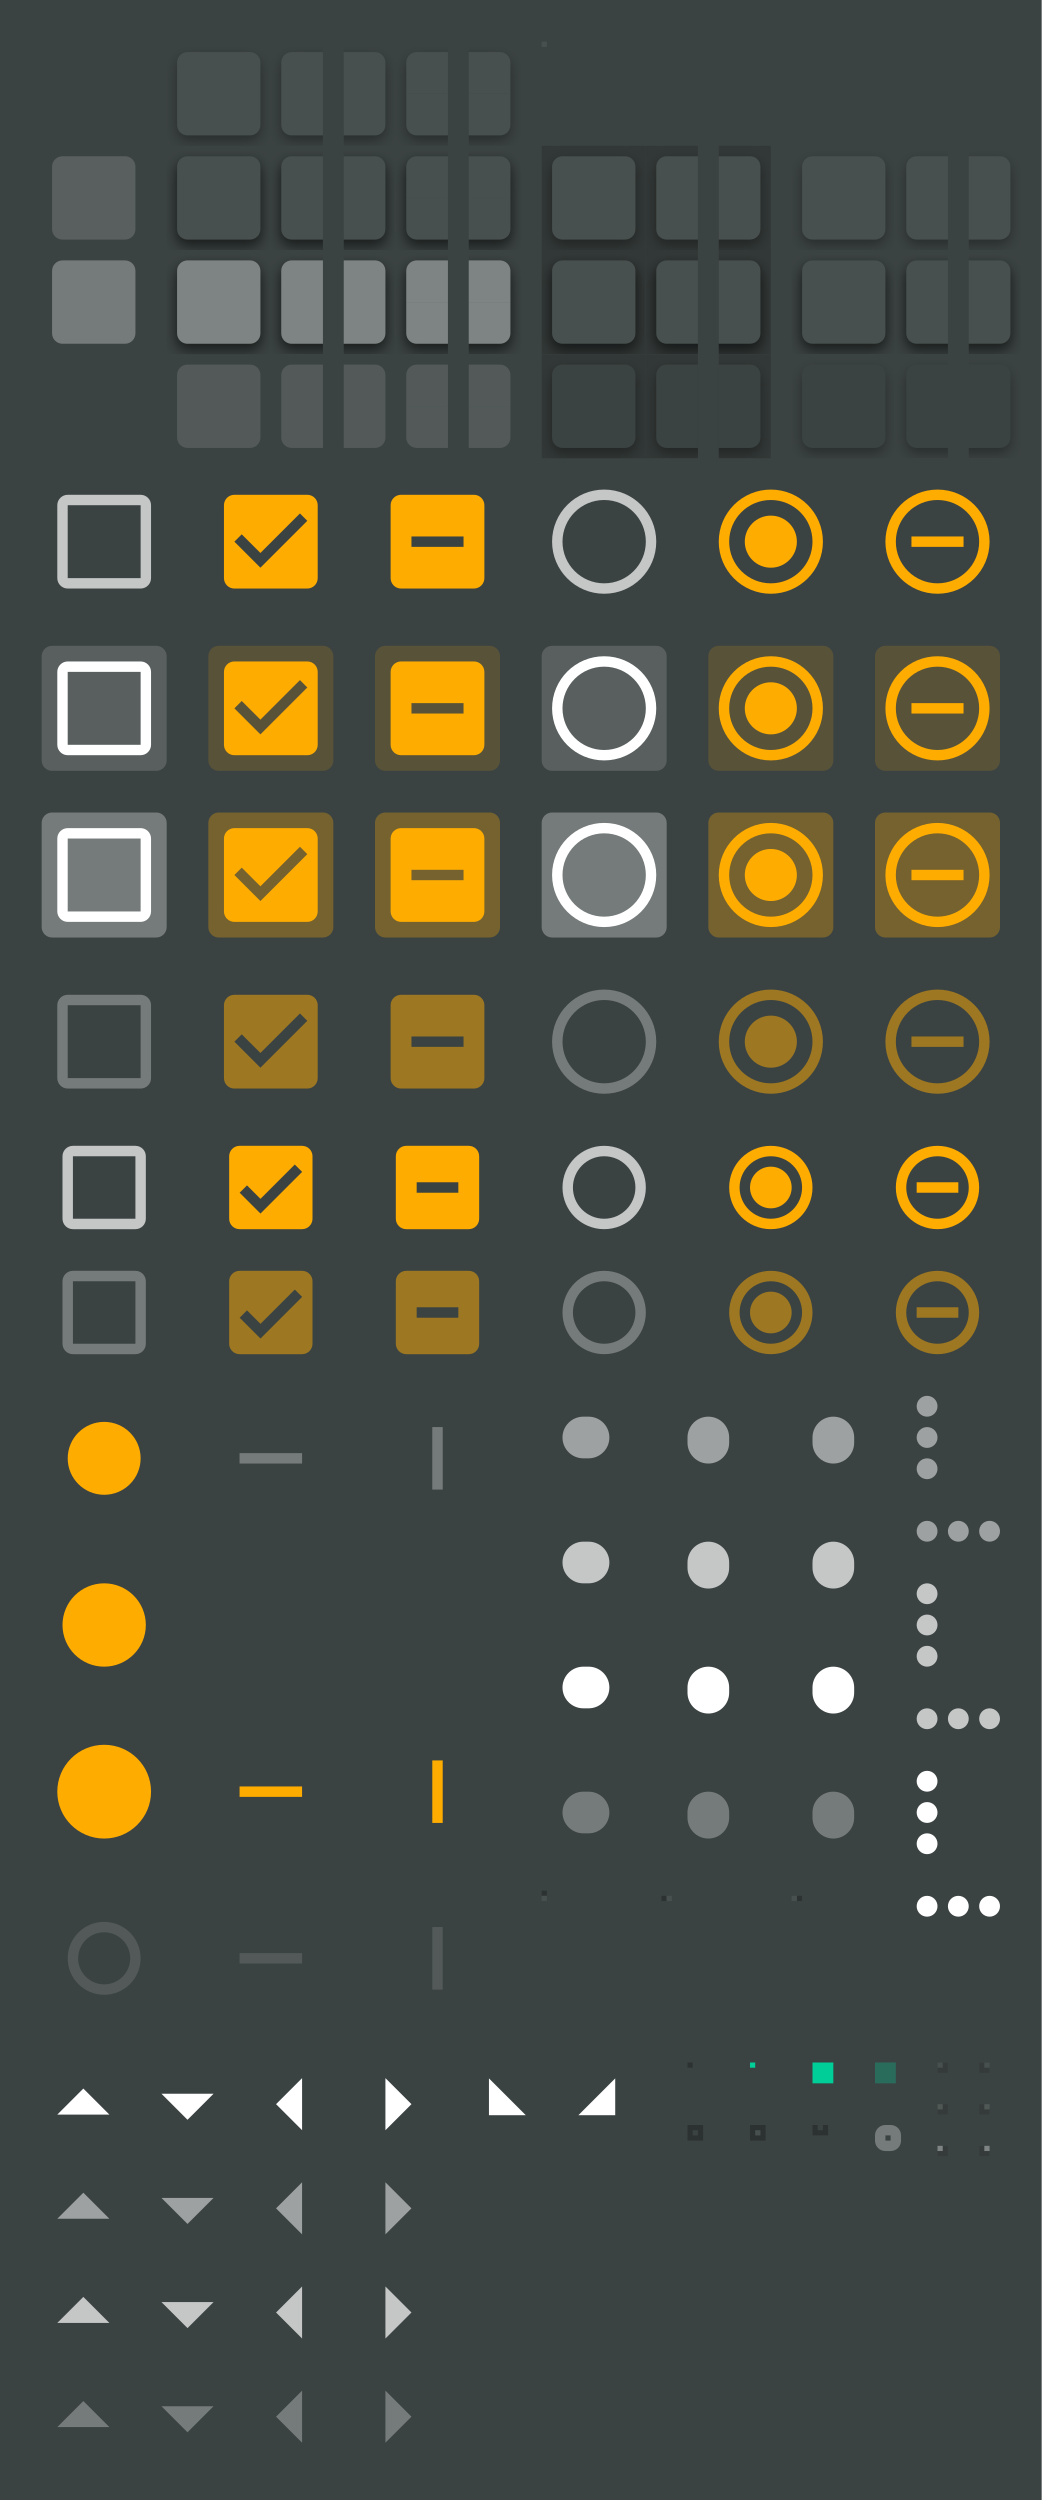
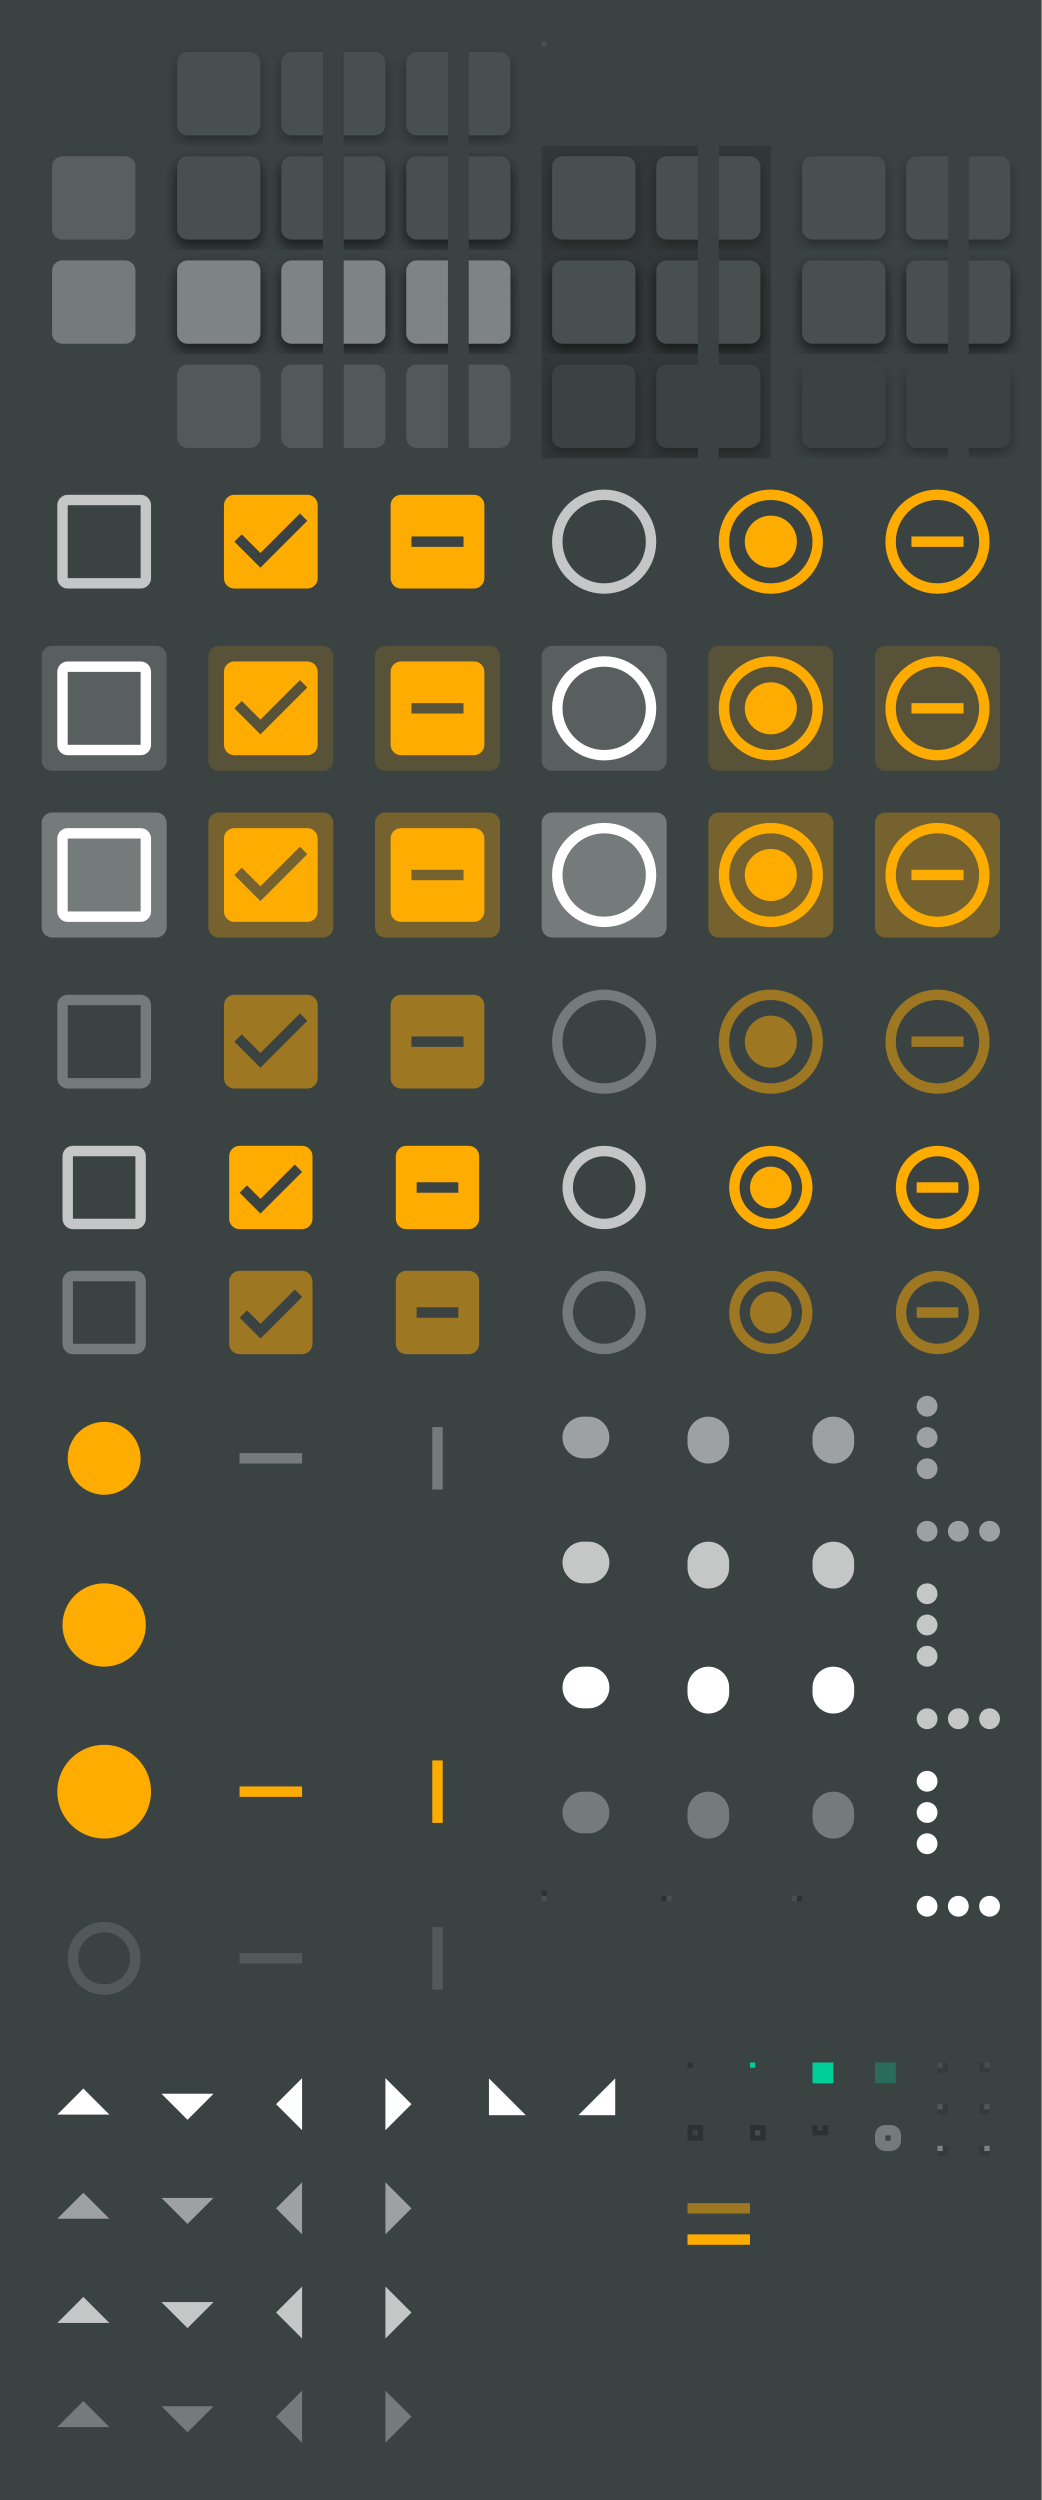
<svg xmlns="http://www.w3.org/2000/svg" xmlns:xlink="http://www.w3.org/1999/xlink" width="200" height="480" viewBox="0 0 200 480" version="1.1" id="svg571">
  <rect width="200" height="480" fill="url(#color-bg)" id="rect6" />
  <defs id="defs418">
    <linearGradient id="color-fg">
      <stop stop-color="#FFFFFF" id="stop8" />
    </linearGradient>
    <linearGradient id="color-fg-disabled">
      <stop stop-color="#FFFFFF" stop-opacity="0.5" id="stop11" />
    </linearGradient>
    <linearGradient id="color-fg-secondary">
      <stop stop-color="#FFFFFF" stop-opacity="0.7" id="stop14" />
    </linearGradient>
    <linearGradient id="color-fg-secondary-disabled">
      <stop stop-color="#FFFFFF" stop-opacity="0.3" id="stop17" />
    </linearGradient>
    <linearGradient id="color-divider">
      <stop stop-color="#FFFFFF" stop-opacity="0.12" id="stop20" />
    </linearGradient>
    <linearGradient id="color-primary">
      <stop stop-color="#00CE99" id="stop23" />
    </linearGradient>
    <linearGradient id="color-accent">
      <stop stop-color="#FFAC00" id="stop26" />
    </linearGradient>
    <linearGradient id="color-accent-insensitive">
      <stop stop-color="#FFAC00" stop-opacity="0.5" id="stop29" />
    </linearGradient>
    <linearGradient id="color-bg">
      <stop stop-color="#3b4342" id="stop32" />
    </linearGradient>
    <linearGradient id="color-bg-lighter">
      <stop stop-color="#47504e" id="stop35" />
    </linearGradient>
    <linearGradient id="color-base">
      <stop stop-color="#47504e" id="stop38" />
    </linearGradient>
    <linearGradient id="color-base-alt">
      <stop stop-color="#3b4342" id="stop41" />
    </linearGradient>
    <linearGradient id="color-border">
      <stop stop-color="#000000" stop-opacity="0.26" id="stop44" />
    </linearGradient>
    <filter id="1" color-interpolation-filters="sRGB" x="0" y="0" width="1" height="1">
      <feFlood flood-color="#000000" flood-opacity="0.12" result="flood" id="feFlood47" />
      <feComposite operator="in" in="flood" in2="SourceGraphic" result="composite1" id="feComposite49" />
      <feGaussianBlur stdDeviation="1.5" in="composite1" result="blur" id="feGaussianBlur51" />
      <feOffset dx="0" dy="1" result="offset" id="feOffset53" />
      <feComposite in="SourceGraphic" in2="offset" result="fbSourceGraphic" id="feComposite55" />
      <feFlood flood-color="#000000" flood-opacity="0.24" result="flood" id="feFlood57" />
      <feComposite operator="in" in="flood" in2="fbSourceGraphic" result="composite1" id="feComposite59" />
      <feGaussianBlur stdDeviation="1" in="composite1" result="blur" id="feGaussianBlur61" />
      <feOffset dx="0" dy="1" result="offset" id="feOffset63" />
      <feComposite in="fbSourceGraphic" in2="offset" result="composite2" id="feComposite65" />
    </filter>
    <rect id="1x1" width="1" height="1" />
    <rect id="2x2" width="2" height="2" />
    <rect id="4x4" width="4" height="4" />
    <rect id="16x16" width="16" height="16" opacity="0" />
    <rect id="17x17" width="17" height="17" opacity="0" />
    <rect id="24x24" width="24" height="24" opacity="0" />
    <clipPath id="left">
      <rect width="10" height="20" id="rect74" />
    </clipPath>
    <clipPath id="right">
      <rect width="10" height="20" x="10" id="rect77" />
    </clipPath>
    <clipPath id="left-top">
      <rect width="10" height="10" id="rect80" />
    </clipPath>
    <clipPath id="left-bottom">
      <rect width="10" height="10" y="10" id="rect83" />
    </clipPath>
    <clipPath id="right-top">
      <rect width="10" height="10" x="10" id="rect86" />
    </clipPath>
    <clipPath id="right-bottom">
      <rect width="10" height="10" x="10" y="10" id="rect89" />
    </clipPath>
    <g id="base-box">
      <rect width="20" height="20" opacity="0" id="rect92" />
      <rect x="2" y="2" width="16" height="16" rx="2" ry="2" id="rect94" />
    </g>
    <use xlink:href="#base-box" id="base-flat-button" fill="url(#color-fg)" opacity="0" />
    <use xlink:href="#base-box" id="base-flat-button-hover" fill="url(#color-fg)" opacity="0.15" />
    <use xlink:href="#base-box" id="base-flat-button-active" fill="url(#color-fg)" opacity="0.3" />
    <use xlink:href="#base-box" id="base-flat-button-insensitive" fill="url(#color-fg)" opacity="0" />
    <use xlink:href="#base-box" id="base-button" fill="url(#color-bg-lighter)" filter="url(#1)" />
    <use xlink:href="#base-button" id="base-button-hover" filter="url(#1)" />
    <g id="base-button-active">
      <use xlink:href="#base-button-hover" id="use103" />
      <use xlink:href="#base-flat-button-active" id="use105" />
    </g>
    <use xlink:href="#base-box" id="base-button-insensitive" fill="url(#color-divider)" />
    <use xlink:href="#1x1" id="base-entry-background" fill="url(#color-base)" />
    <use xlink:href="#1x1" id="base-entry-background-insensitive" fill="url(#color-base-alt)" />
    <use xlink:href="#base-box" id="base-entry-box" fill="url(#color-base)" filter="url(#1)" />
    <use xlink:href="#base-entry-box" id="base-entry-box-active" filter="url(#1)" />
    <use xlink:href="#base-box" id="base-entry-box-insensitive" fill="url(#color-base-alt)" filter="url(#1)" />
    <rect id="background-fill" width="20" height="20" />
    <g id="base-entry">
      <use xlink:href="#background-fill" id="use115" />
      <use xlink:href="#base-entry-box" id="use117" />
    </g>
    <g id="base-entry-active">
      <use xlink:href="#background-fill" id="use120" />
      <use xlink:href="#base-entry-box-active" id="use122" />
    </g>
    <g id="base-entry-insensitive">
      <use xlink:href="#background-fill" id="use125" />
      <use xlink:href="#base-entry-box-insensitive" id="use127" />
    </g>
    <use clip-path="url(#left)" xlink:href="#base-button" id="base-combo-rtl-button" />
    <use clip-path="url(#left)" xlink:href="#base-button-hover" id="base-combo-rtl-button-hover" />
    <use clip-path="url(#left)" xlink:href="#base-button-active" id="base-combo-rtl-button-active" />
    <use clip-path="url(#left)" xlink:href="#base-button-insensitive" id="base-combo-rtl-button-insensitive" />
    <use clip-path="url(#right)" xlink:href="#base-button" id="base-combo-ltr-button" />
    <use clip-path="url(#right)" xlink:href="#base-button-hover" id="base-combo-ltr-button-hover" />
    <use clip-path="url(#right)" xlink:href="#base-button-active" id="base-combo-ltr-button-active" />
    <use clip-path="url(#right)" xlink:href="#base-button-insensitive" id="base-combo-ltr-button-insensitive" />
    <use clip-path="url(#left-top)" xlink:href="#base-button" id="base-spin-rtl-up" />
    <use clip-path="url(#left-top)" xlink:href="#base-button-hover" id="base-spin-rtl-up-hover" />
    <use clip-path="url(#left-top)" xlink:href="#base-button-active" id="base-spin-rtl-up-active" />
    <use clip-path="url(#left-top)" xlink:href="#base-button-insensitive" id="base-spin-rtl-up-insensitive" />
    <use clip-path="url(#left-bottom)" xlink:href="#base-button" id="base-spin-rtl-down" />
    <use clip-path="url(#left-bottom)" xlink:href="#base-button-hover" id="base-spin-rtl-down-hover" />
    <use clip-path="url(#left-bottom)" xlink:href="#base-button-active" id="base-spin-rtl-down-active" />
    <use clip-path="url(#left-bottom)" xlink:href="#base-button-insensitive" id="base-spin-rtl-down-insensitive" />
    <use clip-path="url(#right-top)" xlink:href="#base-button" id="base-spin-ltr-up" />
    <use clip-path="url(#right-top)" xlink:href="#base-button-hover" id="base-spin-ltr-up-hover" />
    <use clip-path="url(#right-top)" xlink:href="#base-button-active" id="base-spin-ltr-up-active" />
    <use clip-path="url(#right-top)" xlink:href="#base-button-insensitive" id="base-spin-ltr-up-insensitive" />
    <use clip-path="url(#right-bottom)" xlink:href="#base-button" id="base-spin-ltr-down" />
    <use clip-path="url(#right-bottom)" xlink:href="#base-button-hover" id="base-spin-ltr-down-hover" />
    <use clip-path="url(#right-bottom)" xlink:href="#base-button-active" id="base-spin-ltr-down-active" />
    <use clip-path="url(#right-bottom)" xlink:href="#base-button-insensitive" id="base-spin-ltr-down-insensitive" />
    <use clip-path="url(#left)" xlink:href="#base-entry" id="base-combo-ltr-entry" />
    <use clip-path="url(#left)" xlink:href="#base-entry-active" id="base-combo-ltr-entry-active" />
    <use clip-path="url(#left)" xlink:href="#base-entry-insensitive" id="base-combo-ltr-entry-insensitive" />
    <use clip-path="url(#right)" xlink:href="#base-entry" id="base-combo-rtl-entry" />
    <use clip-path="url(#right)" xlink:href="#base-entry-active" id="base-combo-rtl-entry-active" />
    <use clip-path="url(#right)" xlink:href="#base-entry-insensitive" id="base-combo-rtl-entry-insensitive" />
    <path id="checkbox-unchecked-path" d="M19 5v14H5V5h14m0-2H5c-1.1 0-2 .9-2 2v14c0 1.1.9 2 2 2h14c1.1 0 2-.9 2-2V5c0-1.1-.9-2-2-2z" />
    <path id="checkbox-checked-path" d="M19 3H5c-1.11 0-2 .9-2 2v14c0 1.1.89 2 2 2h14c1.11 0 2-.9 2-2V5c0-1.1-.89-2-2-2zm-9 14l-5-5 1.41-1.41L10 14.17l7.59-7.59L19 8l-9 9z" />
    <path id="checkbox-mixed-path" d="M19 3H5c-1.1 0-2 .9-2 2v14c0 1.1.9 2 2 2h14c1.1 0 2-.9 2-2V5c0-1.1-.9-2-2-2zm-2 10H7v-2h10v2z" />
    <path id="radio-unchecked-path" d="M12 2C6.48 2 2 6.48 2 12s4.48 10 10 10 10-4.48 10-10S17.52 2 12 2zm0 18c-4.42 0-8-3.58-8-8s3.58-8 8-8 8 3.58 8 8-3.58 8-8 8z" />
    <path id="radio-checked-path" d="M12 7c-2.76 0-5 2.24-5 5s2.24 5 5 5 5-2.24 5-5-2.24-5-5-5zm0-5C6.48 2 2 6.48 2 12s4.48 10 10 10 10-4.48 10-10S17.52 2 12 2zm0 18c-4.42 0-8-3.58-8-8s3.58-8 8-8 8 3.58 8 8-3.58 8-8 8z" />
    <path id="radio-mixed-path" d="m12 2c-5.52 0-10 4.48-10 10s4.48 10 10 10 10-4.48 10-10-4.48-10-10-10zm0 2c4.42 0 8 3.58 8 8s-3.58 8-8 8-8-3.58-8-8 3.58-8 8-8zm-5 7v2h10v-2h-10z" />
    <path id="menu-checkbox-unchecked-path" d="m2 0a2 2 0 0 0 -2 2v12a2 2 0 0 0 2 2h12a2 2 0 0 0 2 -2v-12a2 2 0 0 0 -2 -2h-12zm0 2h12v12h-12v-12z" />
    <path id="menu-checkbox-checked-path" d="m2 0a2 2 0 0 0 -2 2v12a2 2 0 0 0 2 2h12a2 2 0 0 0 2 -2v-12a2 2 0 0 0 -2 -2h-12zm10.6 3.59l1.41 1.41-8 8-4-4 1.41-1.41 2.59 2.59 6.59-6.59z" />
    <path id="menu-checkbox-mixed-path" d="m2 0a2 2 0 0 0 -2 2v12a2 2 0 0 0 2 2h12a2 2 0 0 0 2 -2v-12a2 2 0 0 0 -2 -2h-12zm2 7h8v2h-8v-2z" />
    <path id="menu-radio-unchecked-path" d="m8 0a8 8 0 0 0 -8 8 8 8 0 0 0 8 8 8 8 0 0 0 8 -8 8 8 0 0 0 -8 -8zm0 2a6 6 0 0 1 6 6 6 6 0 0 1 -6 6 6 6 0 0 1 -6 -6 6 6 0 0 1 6 -6z" />
    <path id="menu-radio-checked-path" d="m8 0a8 8 0 0 0 -8 8 8 8 0 0 0 8 8 8 8 0 0 0 8 -8 8 8 0 0 0 -8 -8zm0 2a6 6 0 0 1 6 6 6 6 0 0 1 -6 6 6 6 0 0 1 -6 -6 6 6 0 0 1 6 -6zm0 2a4 4 0 0 0 -4 4 4 4 0 0 0 4 4 4 4 0 0 0 4 -4 4 4 0 0 0 -4 -4z" />
    <path id="menu-radio-mixed-path" d="m8 0a8 8 0 0 0 -8 8 8 8 0 0 0 8 8 8 8 0 0 0 8 -8 8 8 0 0 0 -8 -8zm0 2a6 6 0 0 1 6 6 6 6 0 0 1 -6 6 6 6 0 0 1 -6 -6 6 6 0 0 1 6 -6zm-4 5v2h8v-2h-8z" />
    <rect id="button-fill" width="24" height="24" rx="2" ry="2" />
    <g id="base-checkbox-unchecked">
      <use xlink:href="#button-fill" opacity="0" id="use173" />
      <use xlink:href="#checkbox-unchecked-path" id="use175" />
    </g>
    <g id="base-checkbox-unchecked-hover">
      <use xlink:href="#button-fill" opacity="0.15" id="use178" />
      <use xlink:href="#checkbox-unchecked-path" id="use180" />
    </g>
    <g id="base-checkbox-unchecked-active">
      <use xlink:href="#button-fill" opacity="0.3" id="use183" />
      <use xlink:href="#checkbox-unchecked-path" id="use185" />
    </g>
    <g id="base-checkbox-checked">
      <use xlink:href="#button-fill" opacity="0" id="use188" />
      <use xlink:href="#checkbox-checked-path" id="use190" />
    </g>
    <g id="base-checkbox-checked-hover">
      <use xlink:href="#button-fill" opacity="0.15" id="use193" />
      <use xlink:href="#checkbox-checked-path" id="use195" />
    </g>
    <g id="base-checkbox-checked-active">
      <use xlink:href="#button-fill" opacity="0.3" id="use198" />
      <use xlink:href="#checkbox-checked-path" id="use200" />
    </g>
    <g id="base-checkbox-mixed">
      <use xlink:href="#button-fill" opacity="0" id="use203" />
      <use xlink:href="#checkbox-mixed-path" id="use205" />
    </g>
    <g id="base-checkbox-mixed-hover">
      <use xlink:href="#button-fill" opacity="0.15" id="use208" />
      <use xlink:href="#checkbox-mixed-path" id="use210" />
    </g>
    <g id="base-checkbox-mixed-active">
      <use xlink:href="#button-fill" opacity="0.3" id="use213" />
      <use xlink:href="#checkbox-mixed-path" id="use215" />
    </g>
    <g id="base-radio-unchecked">
      <use xlink:href="#button-fill" opacity="0" id="use218" />
      <use xlink:href="#radio-unchecked-path" id="use220" />
    </g>
    <g id="base-radio-unchecked-hover">
      <use xlink:href="#button-fill" opacity="0.15" id="use223" />
      <use xlink:href="#radio-unchecked-path" id="use225" />
    </g>
    <g id="base-radio-unchecked-active">
      <use xlink:href="#button-fill" opacity="0.3" id="use228" />
      <use xlink:href="#radio-unchecked-path" id="use230" />
    </g>
    <g id="base-radio-checked">
      <use xlink:href="#button-fill" opacity="0" id="use233" />
      <use xlink:href="#radio-checked-path" id="use235" />
    </g>
    <g id="base-radio-checked-hover">
      <use xlink:href="#button-fill" opacity="0.15" id="use238" />
      <use xlink:href="#radio-checked-path" id="use240" />
    </g>
    <g id="base-radio-checked-active">
      <use xlink:href="#button-fill" opacity="0.3" id="use243" />
      <use xlink:href="#radio-checked-path" id="use245" />
    </g>
    <g id="base-radio-mixed">
      <use xlink:href="#button-fill" opacity="0" id="use248" />
      <use xlink:href="#radio-mixed-path" id="use250" />
    </g>
    <g id="base-radio-mixed-hover">
      <use xlink:href="#button-fill" opacity="0.15" id="use253" />
      <use xlink:href="#radio-mixed-path" id="use255" />
    </g>
    <g id="base-radio-mixed-active">
      <use xlink:href="#button-fill" opacity="0.3" id="use258" />
      <use xlink:href="#radio-mixed-path" id="use260" />
    </g>
    <g id="base-menu-checkbox-unchecked">
      <use xlink:href="#16x16" id="use263" />
      <use xlink:href="#menu-checkbox-unchecked-path" id="use265" />
    </g>
    <g id="base-menu-checkbox-checked">
      <use xlink:href="#16x16" id="use268" />
      <use xlink:href="#menu-checkbox-checked-path" id="use270" />
    </g>
    <g id="base-menu-checkbox-mixed">
      <use xlink:href="#16x16" id="use273" />
      <use xlink:href="#menu-checkbox-mixed-path" id="use275" />
    </g>
    <g id="base-menu-radio-unchecked">
      <use xlink:href="#16x16" id="use278" />
      <use xlink:href="#menu-radio-unchecked-path" id="use280" />
    </g>
    <g id="base-menu-radio-checked">
      <use xlink:href="#16x16" id="use283" />
      <use xlink:href="#menu-radio-checked-path" id="use285" />
    </g>
    <g id="base-menu-radio-mixed">
      <use xlink:href="#16x16" id="use288" />
      <use xlink:href="#menu-radio-mixed-path" id="use290" />
    </g>
    <g id="base-scale-slider">
      <use xlink:href="#24x24" id="use293" />
      <circle cx="12" cy="12" r="7" fill="url(#color-accent)" id="circle295" />
    </g>
    <g id="base-scale-slider-hover">
      <use xlink:href="#24x24" id="use298" />
      <circle cx="12" cy="12" r="8" fill="url(#color-accent)" id="circle300" />
    </g>
    <g id="base-scale-slider-active">
      <use xlink:href="#24x24" id="use303" />
      <circle cx="12" cy="12" r="9" fill="url(#color-accent)" id="circle305" />
    </g>
    <g id="base-scale-slider-insensitive">
      <use xlink:href="#24x24" id="use308" />
      <circle cx="12" cy="12" r="7" fill="url(#color-bg)" id="circle310" />
      <circle cx="12" cy="12" r="6" fill="none" stroke="url(#color-divider)" stroke-width="2" id="circle312" />
    </g>
    <g id="base-scale-horz-trough">
      <use xlink:href="#24x24" id="use315" />
      <rect width="12" height="2" x="6" y="11" id="rect317" />
    </g>
    <g id="base-scale-vert-trough">
      <use xlink:href="#24x24" id="use320" />
      <rect width="2" height="12" x="11" y="6" id="rect322" />
    </g>
    <g id="base-scrollbar-horz-slider">
      <use xlink:href="#17x17" y="-1" id="use325" />
      <rect width="9" height="8" x="4" y="4" ry="4" id="rect327" />
    </g>
    <g id="base-scrollbar-horz-trough">
      <use xlink:href="#base-border" y="-1" id="use330" />
      <use xlink:href="#base-entry-background" id="use332" />
    </g>
    <use xlink:href="#base-scrollbar-horz-slider" id="base-scrollbar-vert-ltr-slider" transform="rotate(-90 8.5 8.5)" />
    <use xlink:href="#base-scrollbar-horz-trough" id="base-scrollbar-vert-ltr-trough" transform="rotate(-90 0.5 0.5)" />
    <use xlink:href="#base-scrollbar-horz-slider" id="base-scrollbar-vert-rtl-slider" transform="rotate(90 8 8)" />
    <use xlink:href="#base-scrollbar-horz-trough" id="base-scrollbar-vert-rtl-trough" transform="rotate(90 0.5 0.5)" />
    <g id="base-handle-horz">
      <circle cx="2" cy="2" r="2" id="circle339" />
      <circle cx="8" cy="2" r="2" id="circle341" />
      <circle cx="14" cy="2" r="2" id="circle343" />
    </g>
    <use xlink:href="#base-handle-horz" id="base-handle-vert" transform="rotate(90 2 2)" />
    <path id="pan-path" d="M 13,6 8,11 3,6 Z" />
    <g id="base-pan-down">
      <use xlink:href="#16x16" id="use348" />
      <use xlink:href="#pan-path" id="use350" />
    </g>
    <g id="base-pan-up">
      <use xlink:href="#16x16" id="use353" />
      <use xlink:href="#pan-path" transform="rotate(180 8 8)" id="use355" />
    </g>
    <g id="base-pan-left">
      <use xlink:href="#16x16" id="use358" />
      <use xlink:href="#pan-path" transform="rotate(90 8 8)" id="use360" />
    </g>
    <g id="base-pan-right">
      <use xlink:href="#16x16" id="use363" />
      <use xlink:href="#pan-path" transform="rotate(-90 8 8)" id="use365" />
    </g>
    <g id="base-pan-left-semi">
      <use xlink:href="#16x16" id="use368" />
      <use xlink:href="#pan-path" transform="rotate(45 8 8)" id="use370" />
    </g>
    <g id="base-pan-right-semi">
      <use xlink:href="#16x16" id="use373" />
      <use xlink:href="#pan-path" transform="rotate(-45 8 8)" id="use375" />
    </g>
    <use xlink:href="#1x1" id="base-border" fill="url(#color-border)" />
    <use xlink:href="#1x1" id="base-tab" fill="url(#color-primary)" />
    <use xlink:href="#4x4" id="base-progressbar-progress" fill="url(#color-primary)" />
    <g id="base-progressbar-trough">
      <use xlink:href="#4x4" fill="url(#color-bg)" id="use381" />
      <use xlink:href="#base-progressbar-progress" opacity="0.3" id="use383" />
    </g>
    <rect id="base-frame" x="0.5" y="0.5" width="2" height="2" fill="none" stroke="url(#color-border)" stroke-width="1" />
    <g id="base-frame-notebook">
      <rect width="3" height="3" fill="url(#color-border)" id="rect387" />
      <use xlink:href="#1x1" x="1" y="1" fill="url(#color-base)" id="use389" />
    </g>
    <g id="base-frame-inline">
      <rect width="3" height="2" fill="url(#color-border)" id="rect392" />
      <use xlink:href="#1x1" x="1" fill="url(#color-base-alt)" id="use394" />
    </g>
    <rect id="base-focus" x="1" y="1" width="3" height="3" rx="1" ry="1" fill="none" stroke="url(#color-fg)" stroke-width="2" opacity="0.3" />
    <g id="base-treeview-ltr-button">
      <use xlink:href="#2x2" fill="url(#color-base)" id="use398" />
      <use xlink:href="#2x2" fill="url(#color-border)" id="use400" />
      <use xlink:href="#1x1" fill="url(#color-base)" id="use402" />
    </g>
    <g id="base-treeview-ltr-button-hover">
      <use xlink:href="#base-treeview-ltr-button" id="use405" />
      <use xlink:href="#1x1" fill="url(#color-fg)" opacity="0.05" id="use407" />
    </g>
    <g id="base-treeview-ltr-button-active">
      <use xlink:href="#base-treeview-ltr-button" id="use410" />
      <use xlink:href="#1x1" fill="url(#color-fg)" opacity="0.3" id="use412" />
    </g>
    <use xlink:href="#base-treeview-ltr-button" id="base-treeview-rtl-button" transform="scale(-1 1)" />
    <use xlink:href="#base-treeview-ltr-button-hover" id="base-treeview-rtl-button-hover" transform="scale(-1 1)" />
    <use xlink:href="#base-treeview-ltr-button-active" id="base-treeview-rtl-button-active" transform="scale(-1 1)" />
    <linearGradient xlink:href="#color-bg" id="linearGradient1251" />
    <linearGradient xlink:href="#color-bg" id="linearGradient1253" />
    <linearGradient xlink:href="#color-bg" id="linearGradient1255" />
    <linearGradient xlink:href="#color-bg" id="linearGradient1257" />
    <linearGradient xlink:href="#color-bg" id="linearGradient1259" />
    <linearGradient xlink:href="#color-bg" id="linearGradient1261" />
    <linearGradient xlink:href="#color-bg" id="linearGradient1263" />
    <linearGradient xlink:href="#color-bg" id="linearGradient1265" />
    <linearGradient xlink:href="#color-bg" id="linearGradient1267" />
  </defs>
  <use x="8" y="8" xlink:href="#base-flat-button" id="flat-button" />
  <use x="8" y="28" xlink:href="#base-flat-button-hover" id="flat-button-hover" />
  <use x="8" y="48" xlink:href="#base-flat-button-active" id="flat-button-active" />
  <use x="8" y="68" xlink:href="#base-flat-button-insensitive" id="flat-button-insensitive" />
  <use x="32" y="8" xlink:href="#base-button" id="button" />
  <use x="32" y="28" xlink:href="#base-button-hover" id="button-hover" />
  <use x="32" y="48" xlink:href="#base-button-active" id="button-active" />
  <use x="32" y="68" xlink:href="#base-button-insensitive" id="button-insensitive" />
  <use x="52" y="8" xlink:href="#base-combo-rtl-button" id="combo-rtl-button" />
  <use x="52" y="28" xlink:href="#base-combo-rtl-button-hover" id="combo-rtl-button-hover" />
  <use x="52" y="48" xlink:href="#base-combo-rtl-button-active" id="combo-rtl-button-active" />
  <use x="52" y="68" xlink:href="#base-combo-rtl-button-insensitive" id="combo-rtl-button-insensitive" />
  <use x="56" y="8" xlink:href="#base-combo-ltr-button" id="combo-ltr-button" />
  <use x="56" y="28" xlink:href="#base-combo-ltr-button-hover" id="combo-ltr-button-hover" />
  <use x="56" y="48" xlink:href="#base-combo-ltr-button-active" id="combo-ltr-button-active" />
  <use x="56" y="68" xlink:href="#base-combo-ltr-button-insensitive" id="combo-ltr-button-insensitive" />
  <use x="76" y="8" xlink:href="#base-spin-rtl-up" id="spin-rtl-up" />
  <use x="76" y="28" xlink:href="#base-spin-rtl-up-hover" id="spin-rtl-up-hover" />
  <use x="76" y="48" xlink:href="#base-spin-rtl-up-active" id="spin-rtl-up-active" />
  <use x="76" y="68" xlink:href="#base-spin-rtl-up-insensitive" id="spin-rtl-up-insensitive" />
  <use x="76" y="8" xlink:href="#base-spin-rtl-down" id="spin-rtl-down" />
  <use x="76" y="28" xlink:href="#base-spin-rtl-down-hover" id="spin-rtl-down-hover" />
  <use x="76" y="48" xlink:href="#base-spin-rtl-down-active" id="spin-rtl-down-active" />
  <use x="76" y="68" xlink:href="#base-spin-rtl-down-insensitive" id="spin-rtl-down-insensitive" />
  <use x="80" y="8" xlink:href="#base-spin-ltr-up" id="spin-ltr-up" />
  <use x="80" y="28" xlink:href="#base-spin-ltr-up-hover" id="spin-ltr-up-hover" />
  <use x="80" y="48" xlink:href="#base-spin-ltr-up-active" id="spin-ltr-up-active" />
  <use x="80" y="68" xlink:href="#base-spin-ltr-up-insensitive" id="spin-ltr-up-insensitive" />
  <use x="80" y="8" xlink:href="#base-spin-ltr-down" id="spin-ltr-down" />
  <use x="80" y="28" xlink:href="#base-spin-ltr-down-hover" id="spin-ltr-down-hover" />
  <use x="80" y="48" xlink:href="#base-spin-ltr-down-active" id="spin-ltr-down-active" />
  <use x="80" y="68" xlink:href="#base-spin-ltr-down-insensitive" id="spin-ltr-down-insensitive" />
  <use x="104" y="8" xlink:href="#base-entry-background" id="entry-background" />
  <use x="104" y="16" xlink:href="#base-entry-background-insensitive" id="entry-background-insensitive" />
  <use x="104" y="28" xlink:href="#base-entry" id="entry" style="fill:#323837;fill-opacity:1" fill="url(#color-bg)" />
  <use x="104" y="48" xlink:href="#base-entry-active" fill="url(#color-bg)" id="entry-active" style="fill:#323837;fill-opacity:1" />
  <use x="104" y="68" xlink:href="#base-entry-insensitive" fill="url(#color-bg)" id="entry-insensitive" style="fill:#323837;fill-opacity:1" />
  <use x="124" y="28" xlink:href="#base-combo-ltr-entry" fill="url(#color-bg)" id="combo-ltr-entry" style="fill:#323837;fill-opacity:1" />
  <use x="124" y="48" xlink:href="#base-combo-ltr-entry-active" fill="url(#color-bg)" id="combo-ltr-entry-active" style="fill:#323837;fill-opacity:1" />
  <use x="124" y="68" xlink:href="#base-combo-ltr-entry-insensitive" fill="url(#color-bg)" id="combo-ltr-entry-insensitive" style="fill:#323837;fill-opacity:1" />
  <use x="128" y="28" xlink:href="#base-combo-rtl-entry" fill="url(#color-bg)" id="combo-rtl-entry" style="fill:#323837;fill-opacity:1" />
  <use x="128" y="48" xlink:href="#base-combo-rtl-entry-active" fill="url(#color-bg)" id="combo-rtl-entry-active" style="fill:#323837;fill-opacity:1" />
  <use x="128" y="68" xlink:href="#base-combo-rtl-entry-insensitive" fill="url(#color-bg)" id="combo-rtl-entry-insensitive" style="fill:#323837;fill-opacity:1" />
  <use x="152" y="28" xlink:href="#base-entry" fill="url(#color-base)" id="notebook-entry" style="fill-opacity:1;fill:url(#linearGradient1267)" />
  <use x="152" y="48" xlink:href="#base-entry-active" fill="url(#color-base)" id="notebook-entry-active" style="fill-opacity:1;fill:url(#linearGradient1257)" />
  <use x="152" y="68" xlink:href="#base-entry-insensitive" fill="url(#color-base)" id="notebook-entry-insensitive" style="fill-opacity:1;fill:url(#linearGradient1255)" />
  <use x="172" y="28" xlink:href="#base-combo-ltr-entry" fill="url(#color-base)" id="notebook-combo-ltr-entry" style="fill-opacity:1;fill:url(#linearGradient1265)" />
  <use x="172" y="48" xlink:href="#base-combo-ltr-entry-active" fill="url(#color-base)" id="notebook-combo-ltr-entry-active" style="fill-opacity:1;fill:url(#linearGradient1259)" />
  <use x="172" y="68" xlink:href="#base-combo-ltr-entry-insensitive" fill="url(#color-base)" id="notebook-combo-ltr-entry-insensitive" style="fill-opacity:1;fill:url(#linearGradient1253)" />
  <use x="176" y="28" xlink:href="#base-combo-rtl-entry" fill="url(#color-base)" id="notebook-combo-rtl-entry" style="fill-opacity:1;fill:url(#linearGradient1263)" />
  <use x="176" y="48" xlink:href="#base-combo-rtl-entry-active" fill="url(#color-base)" id="notebook-combo-rtl-entry-active" style="fill-opacity:1;fill:url(#linearGradient1261)" />
  <use x="176" y="68" xlink:href="#base-combo-rtl-entry-insensitive" fill="url(#color-base)" id="notebook-combo-rtl-entry-insensitive" style="fill-opacity:1;fill:url(#linearGradient1251)" />
  <use x="8" y="92" xlink:href="#base-checkbox-unchecked" fill="url(#color-fg-secondary)" id="checkbox-unchecked" />
  <use x="8" y="124" xlink:href="#base-checkbox-unchecked-hover" fill="url(#color-fg)" id="checkbox-unchecked-hover" />
  <use x="8" y="156" xlink:href="#base-checkbox-unchecked-active" fill="url(#color-fg)" id="checkbox-unchecked-active" />
  <use x="8" y="188" xlink:href="#base-checkbox-unchecked" fill="url(#color-fg-secondary-disabled)" id="checkbox-unchecked-insensitive" />
  <use x="40" y="92" xlink:href="#base-checkbox-checked" fill="url(#color-accent)" id="checkbox-checked" />
  <use x="40" y="124" xlink:href="#base-checkbox-checked-hover" fill="url(#color-accent)" id="checkbox-checked-hover" />
  <use x="40" y="156" xlink:href="#base-checkbox-checked-active" fill="url(#color-accent)" id="checkbox-checked-active" />
  <use x="40" y="188" xlink:href="#base-checkbox-checked" fill="url(#color-accent-insensitive)" id="checkbox-checked-insensitive" />
  <use x="72" y="92" xlink:href="#base-checkbox-mixed" fill="url(#color-accent)" id="checkbox-mixed" />
  <use x="72" y="124" xlink:href="#base-checkbox-mixed-hover" fill="url(#color-accent)" id="checkbox-mixed-hover" />
  <use x="72" y="156" xlink:href="#base-checkbox-mixed-active" fill="url(#color-accent)" id="checkbox-mixed-active" />
  <use x="72" y="188" xlink:href="#base-checkbox-mixed" fill="url(#color-accent-insensitive)" id="checkbox-mixed-insensitive" />
  <use x="104" y="92" xlink:href="#base-radio-unchecked" fill="url(#color-fg-secondary)" id="radio-unchecked" />
  <use x="104" y="124" xlink:href="#base-radio-unchecked-hover" fill="url(#color-fg)" id="radio-unchecked-hover" />
  <use x="104" y="156" xlink:href="#base-radio-unchecked-active" fill="url(#color-fg)" id="radio-unchecked-active" />
  <use x="104" y="188" xlink:href="#base-radio-unchecked" fill="url(#color-fg-secondary-disabled)" id="radio-unchecked-insensitive" />
  <use x="136" y="92" xlink:href="#base-radio-checked" fill="url(#color-accent)" id="radio-checked" />
  <use x="136" y="124" xlink:href="#base-radio-checked-hover" fill="url(#color-accent)" id="radio-checked-hover" />
  <use x="136" y="156" xlink:href="#base-radio-checked-active" fill="url(#color-accent)" id="radio-checked-active" />
  <use x="136" y="188" xlink:href="#base-radio-checked" fill="url(#color-accent-insensitive)" id="radio-checked-insensitive" />
  <use x="168" y="92" xlink:href="#base-radio-mixed" fill="url(#color-accent)" id="radio-mixed" />
  <use x="168" y="124" xlink:href="#base-radio-mixed-hover" fill="url(#color-accent)" id="radio-mixed-hover" />
  <use x="168" y="156" xlink:href="#base-radio-mixed-active" fill="url(#color-accent)" id="radio-mixed-active" />
  <use x="168" y="188" xlink:href="#base-radio-mixed" fill="url(#color-accent-insensitive)" id="radio-mixed-insensitive" />
  <use x="12" y="220" xlink:href="#base-menu-checkbox-unchecked" fill="url(#color-fg-secondary)" id="menu-checkbox-unchecked" />
  <use x="12" y="244" xlink:href="#base-menu-checkbox-unchecked" fill="url(#color-fg-secondary-disabled)" id="menu-checkbox-unchecked-insensitive" />
  <use x="44" y="220" xlink:href="#base-menu-checkbox-checked" fill="url(#color-accent)" id="menu-checkbox-checked" />
  <use x="44" y="244" xlink:href="#base-menu-checkbox-checked" fill="url(#color-accent-insensitive)" id="menu-checkbox-checked-insensitive" />
  <use x="76" y="220" xlink:href="#base-menu-checkbox-mixed" fill="url(#color-accent)" id="menu-checkbox-mixed" />
  <use x="76" y="244" xlink:href="#base-menu-checkbox-mixed" fill="url(#color-accent-insensitive)" id="menu-checkbox-mixed-insensitive" />
  <use x="108" y="220" xlink:href="#base-menu-radio-unchecked" fill="url(#color-fg-secondary)" id="menu-radio-unchecked" />
  <use x="108" y="244" xlink:href="#base-menu-radio-unchecked" fill="url(#color-fg-secondary-disabled)" id="menu-radio-unchecked-insensitive" />
  <use x="140" y="220" xlink:href="#base-menu-radio-checked" fill="url(#color-accent)" id="menu-radio-checked" />
  <use x="140" y="244" xlink:href="#base-menu-radio-checked" fill="url(#color-accent-insensitive)" id="menu-radio-checked-insensitive" />
  <use x="172" y="220" xlink:href="#base-menu-radio-mixed" fill="url(#color-accent)" id="menu-radio-mixed" />
  <use x="172" y="244" xlink:href="#base-menu-radio-mixed" fill="url(#color-accent-insensitive)" id="menu-radio-mixed-insensitive" />
  <use x="8" y="268" xlink:href="#base-scale-slider" id="scale-slider" />
  <use x="8" y="300" xlink:href="#base-scale-slider-hover" id="scale-slider-hover" />
  <use x="8" y="332" xlink:href="#base-scale-slider-active" id="scale-slider-active" />
  <use x="8" y="364" xlink:href="#base-scale-slider-insensitive" id="scale-slider-insensitive" />
  <use x="40" y="268" xlink:href="#base-scale-horz-trough" fill="url(#color-fg-secondary-disabled)" id="scale-horz-trough" />
  <use x="40" y="332" xlink:href="#base-scale-horz-trough" fill="url(#color-accent)" id="scale-horz-trough-active" />
  <use x="40" y="364" xlink:href="#base-scale-horz-trough" fill="url(#color-divider)" id="scale-horz-trough-insensitive" />
  <use x="72" y="268" xlink:href="#base-scale-vert-trough" fill="url(#color-fg-secondary-disabled)" id="scale-vert-trough" />
  <use x="72" y="332" xlink:href="#base-scale-vert-trough" fill="url(#color-accent)" id="scale-vert-trough-active" />
  <use x="72" y="364" xlink:href="#base-scale-vert-trough" fill="url(#color-divider)" id="scale-vert-trough-insensitive" />
  <use x="104" y="268" xlink:href="#base-scrollbar-horz-slider" fill="url(#color-fg-disabled)" id="scrollbar-horz-slider" />
  <use x="104" y="292" xlink:href="#base-scrollbar-horz-slider" fill="url(#color-fg-secondary)" id="scrollbar-horz-slider-hover" />
  <use x="104" y="316" xlink:href="#base-scrollbar-horz-slider" fill="url(#color-fg)" id="scrollbar-horz-slider-active" />
  <use x="104" y="340" xlink:href="#base-scrollbar-horz-slider" fill="url(#color-fg-secondary-disabled)" id="scrollbar-horz-slider-insensitive" />
  <use x="104" y="364" xlink:href="#base-scrollbar-horz-trough" id="scrollbar-horz-trough" />
  <use x="128" y="268" xlink:href="#base-scrollbar-vert-ltr-slider" fill="url(#color-fg-disabled)" id="scrollbar-vert-ltr-slider" />
  <use x="128" y="292" xlink:href="#base-scrollbar-vert-ltr-slider" fill="url(#color-fg-secondary)" id="scrollbar-vert-ltr-slider-hover" />
  <use x="128" y="316" xlink:href="#base-scrollbar-vert-ltr-slider" fill="url(#color-fg)" id="scrollbar-vert-ltr-slider-active" />
  <use x="128" y="340" xlink:href="#base-scrollbar-vert-ltr-slider" fill="url(#color-fg-secondary-disabled)" id="scrollbar-vert-ltr-slider-insensitive" />
  <use x="128" y="364" xlink:href="#base-scrollbar-vert-ltr-trough" id="scrollbar-vert-ltr-trough" />
  <use x="152" y="268" xlink:href="#base-scrollbar-vert-rtl-slider" fill="url(#color-fg-disabled)" id="scrollbar-vert-rtl-slider" />
  <use x="152" y="292" xlink:href="#base-scrollbar-vert-rtl-slider" fill="url(#color-fg-secondary)" id="scrollbar-vert-rtl-slider-hover" />
  <use x="152" y="316" xlink:href="#base-scrollbar-vert-rtl-slider" fill="url(#color-fg)" id="scrollbar-vert-rtl-slider-active" />
  <use x="152" y="340" xlink:href="#base-scrollbar-vert-rtl-slider" fill="url(#color-fg-secondary-disabled)" id="scrollbar-vert-rtl-slider-insensitive" />
  <use x="152" y="364" xlink:href="#base-scrollbar-vert-rtl-trough" id="scrollbar-vert-rtl-trough" />
  <use x="176" y="292" xlink:href="#base-handle-horz" fill="url(#color-fg-disabled)" id="handle-horz" />
  <use x="176" y="328" xlink:href="#base-handle-horz" fill="url(#color-fg-secondary)" id="handle-horz-hover" />
  <use x="176" y="364" xlink:href="#base-handle-horz" fill="url(#color-fg)" id="handle-horz-active" />
  <use x="176" y="268" xlink:href="#base-handle-vert" fill="url(#color-fg-disabled)" id="handle-vert" />
  <use x="176" y="304" xlink:href="#base-handle-vert" fill="url(#color-fg-secondary)" id="handle-vert-hover" />
  <use x="176" y="340" xlink:href="#base-handle-vert" fill="url(#color-fg)" id="handle-vert-active" />
  <use x="8" y="396" xlink:href="#base-pan-up" fill="url(#color-fg)" id="pan-up" />
  <use x="8" y="416" xlink:href="#base-pan-up" fill="url(#color-fg-disabled)" id="pan-up-insensitive" />
  <use x="8" y="436" xlink:href="#base-pan-up" fill="url(#color-fg-secondary)" id="pan-up-alt" />
  <use x="8" y="456" xlink:href="#base-pan-up" fill="url(#color-fg-secondary-disabled)" id="pan-up-alt-insensitive" />
  <use x="28" y="396" xlink:href="#base-pan-down" fill="url(#color-fg)" id="pan-down" />
  <use x="28" y="416" xlink:href="#base-pan-down" fill="url(#color-fg-disabled)" id="pan-down-insensitive" />
  <use x="28" y="436" xlink:href="#base-pan-down" fill="url(#color-fg-secondary)" id="pan-down-alt" />
  <use x="28" y="456" xlink:href="#base-pan-down" fill="url(#color-fg-secondary-disabled)" id="pan-down-alt-insensitive" />
  <use x="48" y="396" xlink:href="#base-pan-left" fill="url(#color-fg)" id="pan-left" />
  <use x="48" y="416" xlink:href="#base-pan-left" fill="url(#color-fg-disabled)" id="pan-left-insensitive" />
  <use x="48" y="436" xlink:href="#base-pan-left" fill="url(#color-fg-secondary)" id="pan-left-alt" />
  <use x="48" y="456" xlink:href="#base-pan-left" fill="url(#color-fg-secondary-disabled)" id="pan-left-alt-insensitive" />
  <use x="68" y="396" xlink:href="#base-pan-right" fill="url(#color-fg)" id="pan-right" />
  <use x="68" y="416" xlink:href="#base-pan-right" fill="url(#color-fg-disabled)" id="pan-right-insensitive" />
  <use x="68" y="436" xlink:href="#base-pan-right" fill="url(#color-fg-secondary)" id="pan-right-alt" />
  <use x="68" y="456" xlink:href="#base-pan-right" fill="url(#color-fg-secondary-disabled)" id="pan-right-alt-insensitive" />
  <use x="88" y="396" xlink:href="#base-pan-left-semi" fill="url(#color-fg)" id="pan-left-semi" />
  <use x="108" y="396" xlink:href="#base-pan-right-semi" fill="url(#color-fg)" id="pan-right-semi" />
  <use x="132" y="396" xlink:href="#base-border" id="border" />
  <use x="144" y="396" xlink:href="#base-tab" id="tab" />
  <use x="156" y="396" xlink:href="#base-progressbar-progress" id="progressbar-progress" />
  <use x="168" y="396" xlink:href="#base-progressbar-trough" id="progressbar-trough" />
  <use x="132" y="408" xlink:href="#base-frame" id="frame" />
  <use x="144" y="408" xlink:href="#base-frame-notebook" id="frame-notebook" />
  <use x="156" y="408" xlink:href="#base-frame-inline" id="frame-inline" />
  <use x="168" y="408" xlink:href="#base-focus" id="focus" />
  <use x="180" y="396" xlink:href="#base-treeview-ltr-button" id="treeview-ltr-button" />
  <use x="180" y="404" xlink:href="#base-treeview-ltr-button-hover" id="treeview-ltr-button-hover" />
  <use x="180" y="412" xlink:href="#base-treeview-ltr-button-active" id="treeview-ltr-button-active" />
  <use x="190" y="396" xlink:href="#base-treeview-rtl-button" id="treeview-rtl-button" />
  <use x="190" y="404" xlink:href="#base-treeview-rtl-button-hover" id="treeview-rtl-button-hover" />
  <use x="190" y="412" xlink:href="#base-treeview-rtl-button-active" id="treeview-rtl-button-active" />
+   <rect style="opacity:0.5;fill:#ffac00;fill-opacity:1;stroke:none;stroke-width:0.816;stroke-opacity:1" id="pathbar_button_prelight" width="12" height="2" x="132" y="423" rx="0" ry="0" />
+   <rect ry="0" rx="0" y="429" x="132" height="2" width="12" id="pathbar_button_active" style="opacity:1;fill:#ffac00;fill-opacity:1;stroke:none;stroke-width:0.816;stroke-opacity:1" />
</svg>
